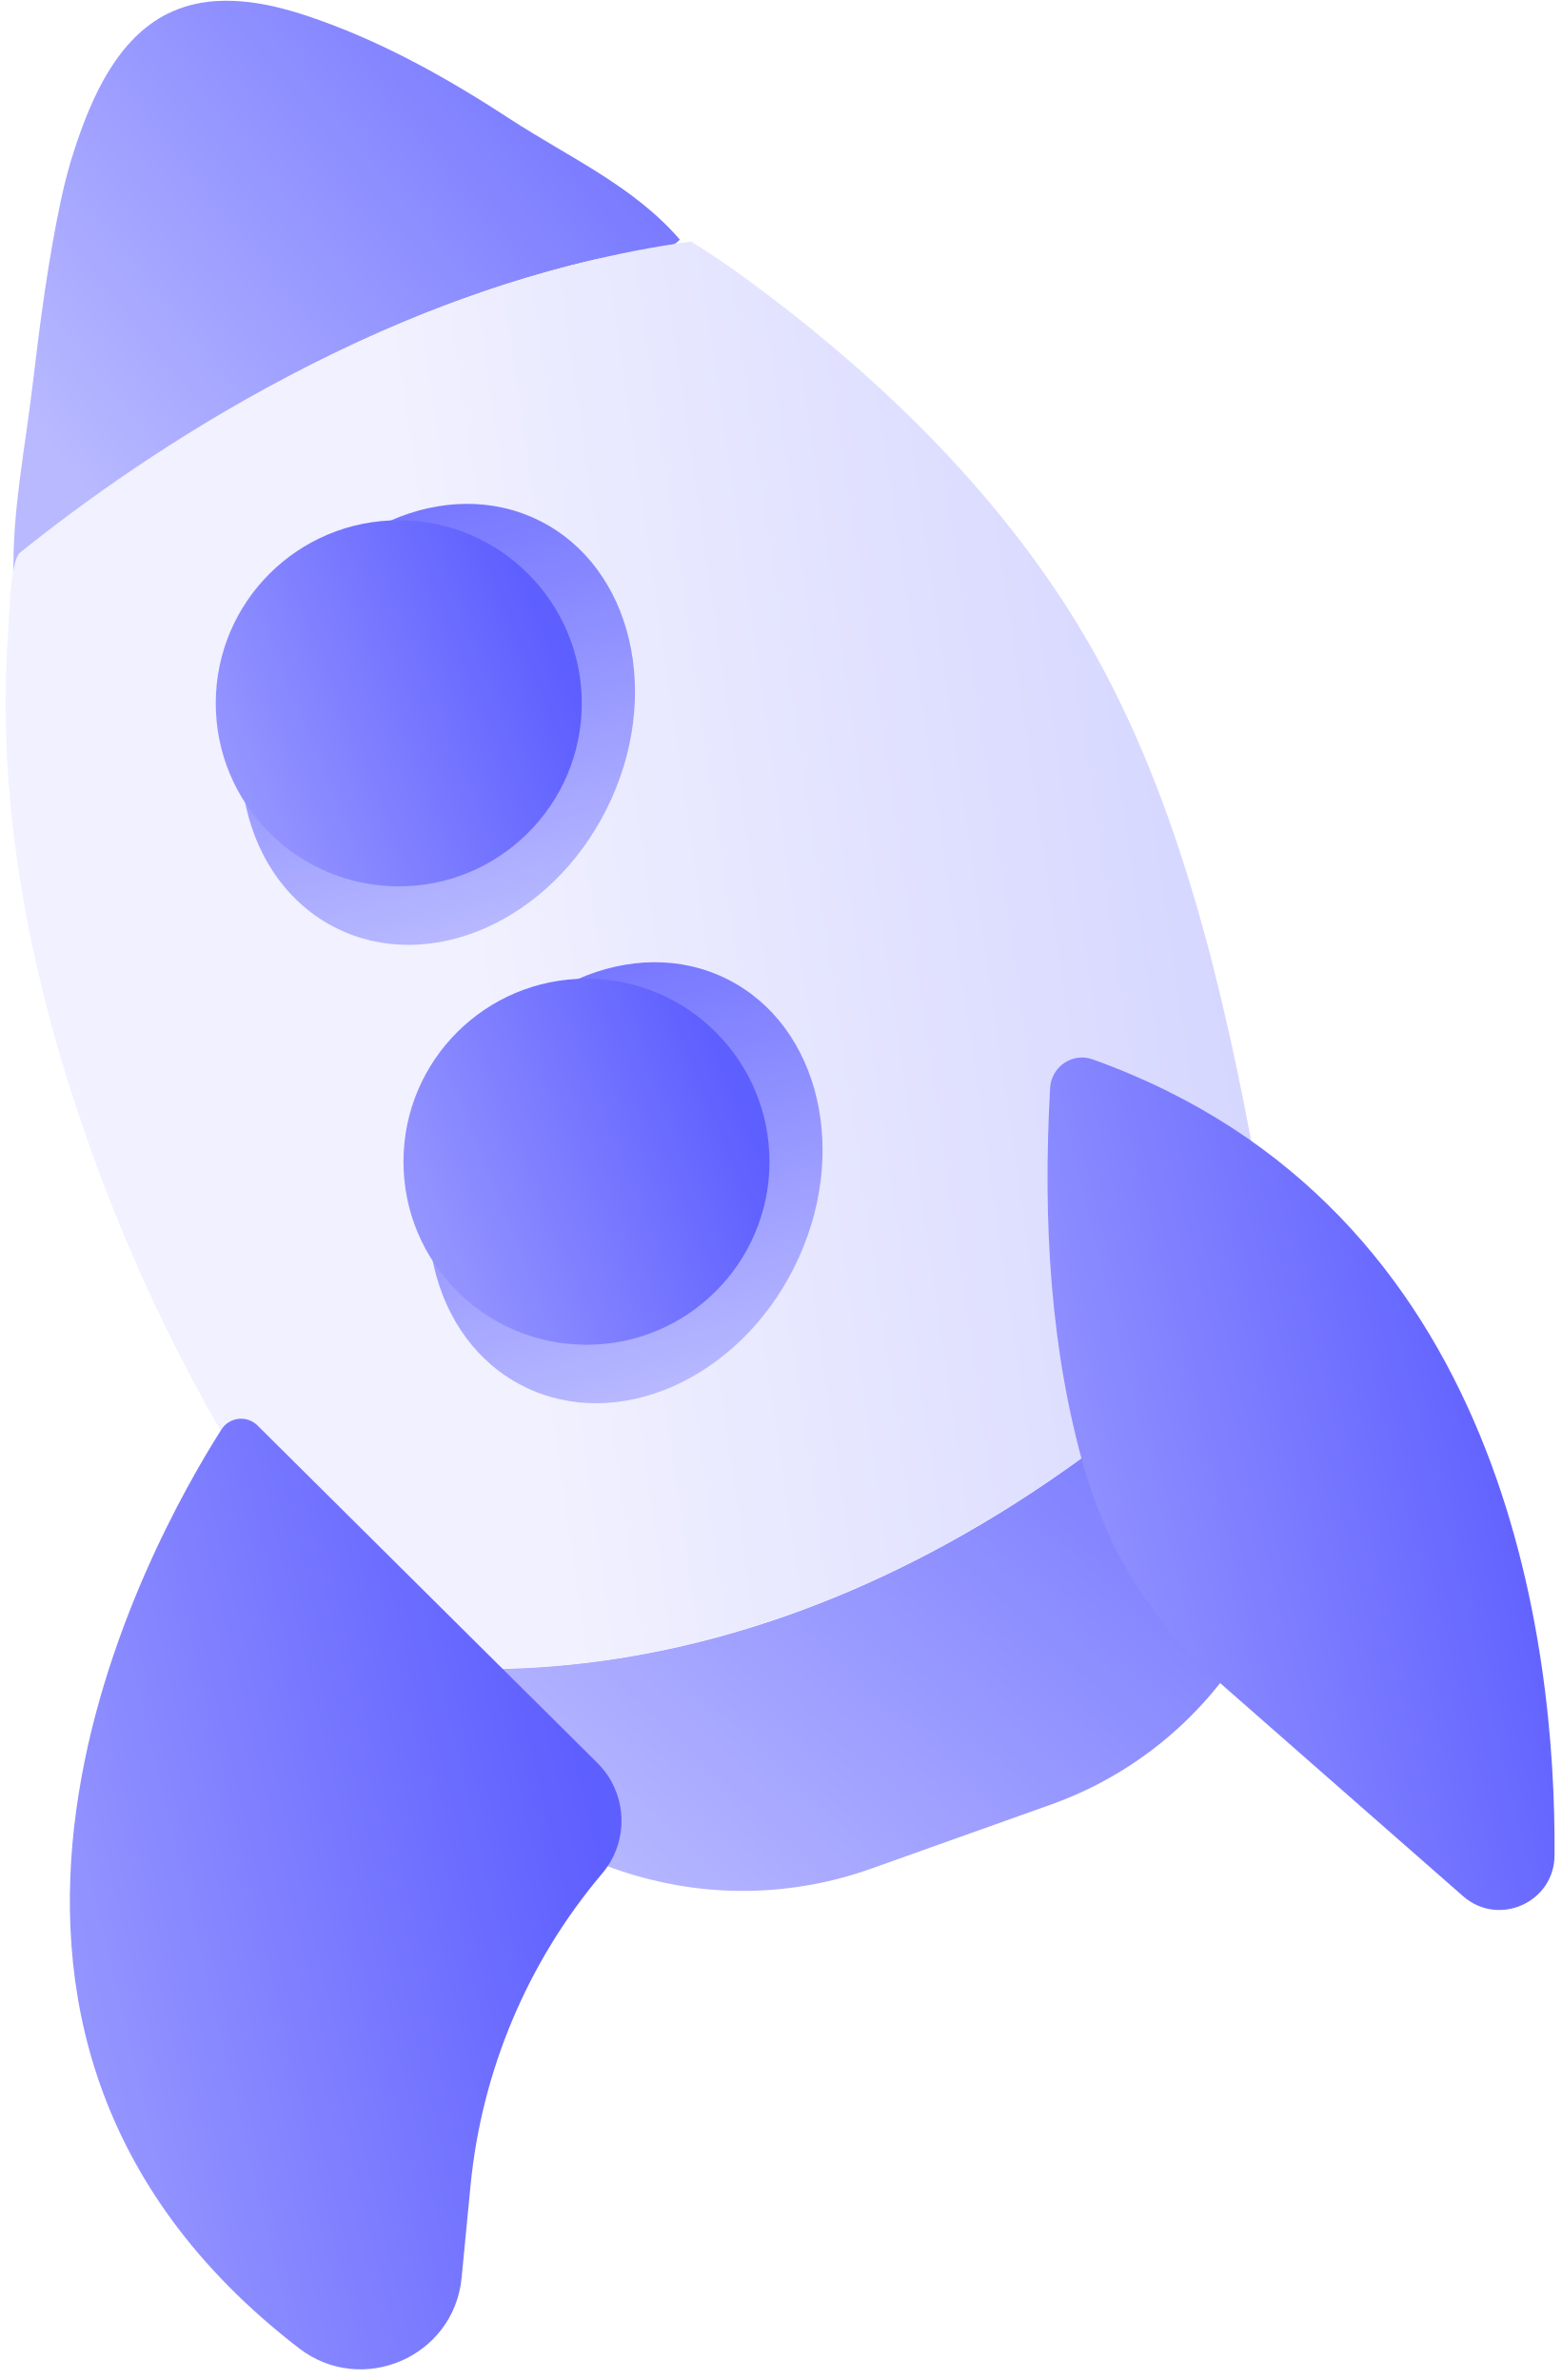
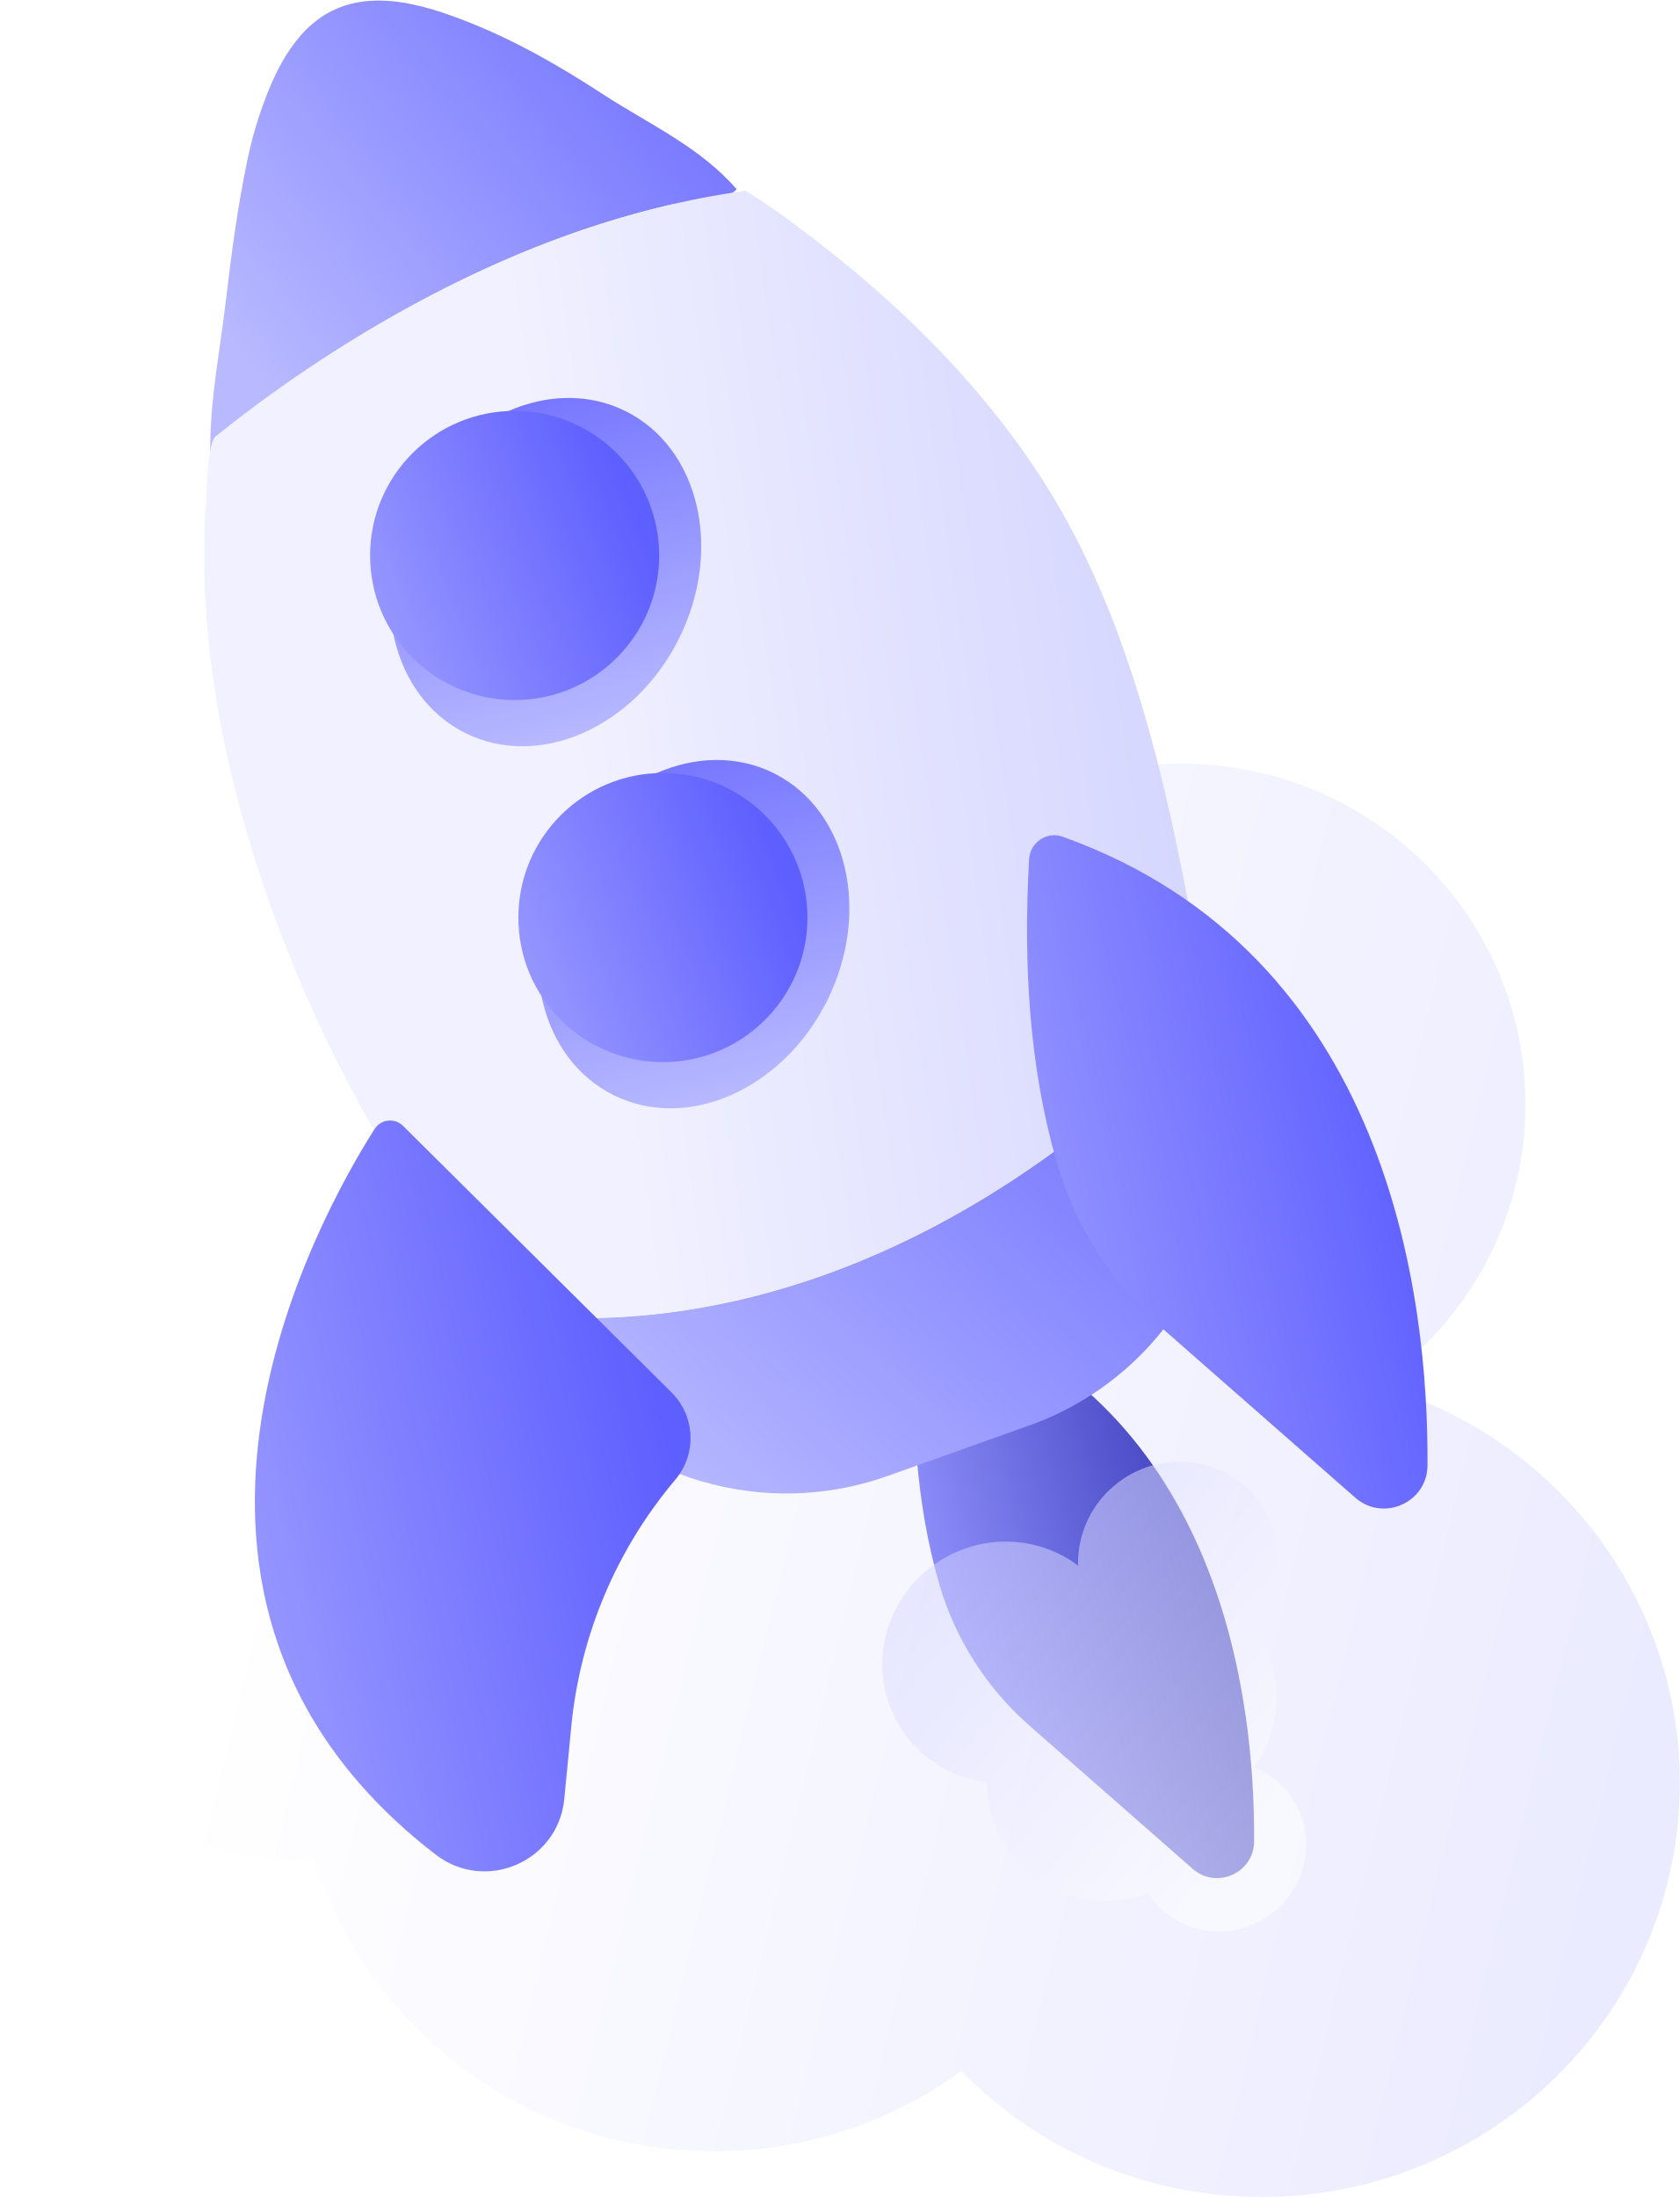
- <svg xmlns="http://www.w3.org/2000/svg" width="105" height="160" viewBox="0 0 105 160" fill="none">
-   <path d="M11.301 0.902C7.946 2.565 6.2 6.385 5 10.07C4.636 11.169 4.35 12.287 4.103 13.426C3.232 17.511 2.692 21.666 2.201 25.812C1.71 29.957 0.928 33.82 0.905 37.811C0.903 38.249 0.793 39.261 1.2 39.584C2.181 40.366 5.921 34.012 6.683 33.45C8.42 32.161 10.128 30.804 11.962 29.642C15.494 27.405 19.152 25.344 22.916 23.536C26.533 21.796 30.267 20.29 34.087 19.077C35.997 18.47 37.927 17.931 39.885 17.471C41.464 17.096 44.617 17.311 45.711 16.108C42.599 12.505 38.244 10.572 34.339 8.028C30.279 5.376 26.033 2.976 21.453 1.345C19.207 0.539 16.843 -0.082 14.477 0.075C13.279 0.159 12.237 0.447 11.31 0.902L11.301 0.902Z" fill="url(#paint0_linear_1_3229)" />
-   <path d="M85.933 86.544C60.211 112.82 36.115 113.234 25.422 111.708L29.56 117.086C36.355 125.92 48.074 129.367 58.571 125.625L70.638 121.325C82.354 117.149 89.316 105.101 87.09 92.866L85.943 86.554L85.933 86.544Z" fill="url(#paint1_linear_1_3229)" />
-   <path d="M85.931 86.543L84.517 78.799C82.328 66.768 79.344 53.937 73.296 43.393C67.683 33.619 59.328 25.442 50.093 18.684C48.899 17.814 47.694 16.992 46.461 16.238C26.426 18.993 9.613 30.511 1.355 37.142C0.671 37.694 0.629 41.501 0.558 42.464C-0.422 55.642 2.784 69.165 7.649 81.351C9.686 86.449 12.093 91.403 14.822 96.163C16.177 98.523 17.62 100.845 19.14 103.109C20.157 104.631 21.955 108.483 23.598 109.306L25.429 111.688C36.113 113.213 60.209 112.799 85.941 86.523L85.931 86.543Z" fill="url(#paint2_linear_1_3229)" />
-   <path d="M14.886 96.103C10.07 103.671 -8.06 136.173 20.098 157.861C24.341 161.127 30.523 158.452 31.037 153.128L31.633 146.968C32.379 139.221 35.471 131.882 40.495 125.941C42.333 123.767 42.197 120.534 40.17 118.522L17.311 95.829C16.602 95.126 15.424 95.258 14.886 96.103Z" fill="url(#paint3_linear_1_3229)" />
-   <path d="M70.606 73.136C70.098 82.236 70.653 90.922 72.952 98.893C74.549 104.409 77.706 109.355 82.025 113.137L98.371 127.474C100.758 129.566 104.502 127.894 104.523 124.73C104.62 110.595 101.322 81.184 73.465 71.218C72.113 70.736 70.689 71.705 70.606 73.136Z" fill="url(#paint4_linear_1_3229)" />
-   <path d="M40.798 54.364C44.571 46.801 42.544 38.133 36.27 35.003C29.997 31.873 21.852 35.467 18.079 43.03C14.306 50.593 16.333 59.261 22.606 62.391C28.88 65.521 37.025 61.927 40.798 54.364Z" fill="url(#paint5_linear_1_3229)" />
-   <path d="M26.77 59.586C33.566 59.609 39.094 54.118 39.117 47.323C39.14 40.527 33.65 34.999 26.854 34.976C20.058 34.953 14.53 40.443 14.507 47.239C14.484 54.035 19.974 59.563 26.77 59.586Z" fill="url(#paint6_linear_1_3229)" />
-   <path d="M53.409 85.179C57.182 77.616 55.155 68.948 48.882 65.818C42.608 62.688 34.464 66.282 30.69 73.845C26.917 81.408 28.944 90.076 35.218 93.206C41.491 96.336 49.636 92.742 53.409 85.179Z" fill="url(#paint7_linear_1_3229)" />
-   <path d="M39.391 90.404C46.187 90.427 51.715 84.937 51.738 78.141C51.761 71.345 46.271 65.817 39.475 65.794C32.679 65.771 27.151 71.261 27.128 78.057C27.105 84.853 32.595 90.381 39.391 90.404Z" fill="url(#paint8_linear_1_3229)" />
+ <svg xmlns="http://www.w3.org/2000/svg" width="143" height="187" viewBox="0 0 143 187" fill="none">
+   <g filter="url(#filter0_b_1970_2675)">
+     <path d="M25.177 108.456C29.858 108.456 34.227 109.74 37.971 111.935C42.668 97.904 56.021 87.759 71.771 87.759C71.837 87.759 71.886 87.759 71.952 87.759C74.842 74.737 86.536 64.998 100.562 64.998C116.739 64.998 129.861 77.988 129.861 94.002C129.861 103.903 124.836 112.634 117.199 117.869C132.095 122.08 143 135.655 143 151.751C143 171.228 127.053 186.998 107.394 186.998C97.375 186.998 88.309 182.885 81.839 176.284C75.943 180.576 68.667 183.112 60.784 183.112C44.754 183.112 31.205 172.626 26.738 158.205C26.212 158.238 25.703 158.286 25.177 158.286C11.267 158.286 0 147.133 0 133.363C0 119.592 11.267 108.439 25.177 108.439V108.456Z" fill="url(#paint0_linear_1970_2675)" fill-opacity="0.5" />
+   </g>
+   <path d="M77.955 112.919C77.523 120.648 77.994 128.025 79.947 134.795C81.304 139.479 83.985 143.68 87.653 146.892L101.535 159.069C103.563 160.845 106.743 159.425 106.76 156.738C106.842 144.733 104.042 119.755 80.383 111.29C79.235 110.881 78.025 111.704 77.955 112.919Z" fill="url(#paint1_linear_1970_2675)" />
+   <g filter="url(#filter1_b_1970_2675)">
+     <path d="M109.785 152.74C108.982 151.664 107.929 150.887 106.768 150.414C109.28 146.858 109.389 142 106.688 138.381C106.677 138.366 106.668 138.355 106.657 138.34C109.24 135.377 109.538 130.971 107.132 127.749C104.358 124.032 99.035 123.31 95.249 126.137C92.907 127.884 91.705 130.58 91.777 133.259C88.226 130.58 83.146 130.47 79.34 133.311C74.734 136.749 73.74 143.197 77.112 147.714C78.83 150.016 81.358 151.373 84.028 151.694C84.025 153.806 84.673 155.926 86.025 157.737C88.774 161.42 93.577 162.682 97.754 161.163C97.836 161.289 97.912 161.415 98.002 161.536C100.388 164.732 104.957 165.352 108.214 162.921C111.47 160.49 112.175 155.933 109.789 152.737L109.785 152.74Z" fill="url(#paint2_linear_1970_2675)" fill-opacity="0.5" />
+   </g>
+   <path d="M28.3 0.901C24.945 2.564 23.199 6.384 21.999 10.069C21.635 11.168 21.349 12.287 21.102 13.425C20.231 17.511 19.691 21.666 19.2 25.811C18.709 29.957 17.927 33.819 17.904 37.81C17.902 38.248 17.792 39.261 18.199 39.583C19.18 40.365 22.92 34.011 23.682 33.449C25.419 32.16 27.127 30.803 28.961 29.641C32.493 27.404 36.151 25.343 39.915 23.536C43.532 21.796 47.266 20.29 51.086 19.076C52.996 18.469 54.926 17.931 56.884 17.47C58.462 17.096 61.616 17.311 62.71 16.107C59.598 12.505 55.243 10.572 51.338 8.027C47.278 5.375 43.032 2.976 38.452 1.344C36.206 0.538 33.842 -0.083 31.476 0.074C30.279 0.158 29.236 0.447 28.309 0.901L28.3 0.901Z" fill="url(#paint3_linear_1970_2675)" />
+   <path d="M102.932 86.544C77.21 112.819 53.114 113.234 42.421 111.708L46.559 117.086C53.353 125.919 65.073 129.367 75.57 125.625L87.637 121.324C99.353 117.149 106.315 105.101 104.089 92.866L102.942 86.554L102.932 86.544Z" fill="url(#paint4_linear_1970_2675)" />
+   <path d="M102.93 86.543L101.516 78.798C99.327 66.768 96.343 53.937 90.295 43.392C84.681 33.619 76.327 25.442 67.092 18.684C65.898 17.813 64.693 16.991 63.46 16.238C43.425 18.992 26.612 30.511 18.354 37.141C17.67 37.694 17.628 41.5 17.557 42.464C16.578 55.642 19.783 69.165 24.648 81.35C26.685 86.449 29.092 91.403 31.821 96.162C33.176 98.523 34.619 100.845 36.139 103.109C37.157 104.631 38.954 108.482 40.597 109.306L42.428 111.687C53.112 113.213 77.208 112.798 102.94 86.523L102.93 86.543Z" fill="url(#paint5_linear_1970_2675)" />
+   <path d="M31.885 96.103C27.069 103.67 8.939 136.172 37.097 157.861C41.34 161.127 47.522 158.451 48.036 153.128L48.632 146.967C49.378 139.221 52.47 131.881 57.494 125.94C59.331 123.766 59.197 120.533 57.169 118.521L34.31 95.829C33.602 95.125 32.423 95.258 31.885 96.103Z" fill="url(#paint6_linear_1970_2675)" />
+   <path d="M87.605 73.135C87.097 82.236 87.651 90.922 89.951 98.893C91.548 104.408 94.705 109.355 99.025 113.137L115.37 127.474C117.757 129.565 121.501 127.894 121.522 124.73C121.619 110.595 118.321 81.184 90.464 71.218C89.112 70.736 87.688 71.705 87.605 73.135Z" fill="url(#paint7_linear_1970_2675)" />
+   <path d="M57.797 54.364C61.57 46.801 59.543 38.132 53.269 35.002C46.996 31.873 38.851 35.466 35.078 43.029C31.305 50.592 33.332 59.26 39.605 62.39C45.879 65.52 54.023 61.927 57.797 54.364Z" fill="url(#paint8_linear_1970_2675)" />
+   <path d="M43.769 59.585C50.565 59.608 56.093 54.118 56.116 47.322C56.139 40.526 50.649 34.998 43.853 34.975C37.057 34.952 31.529 40.443 31.506 47.238C31.483 54.034 36.973 59.562 43.769 59.585Z" fill="url(#paint9_linear_1970_2675)" />
+   <path d="M70.408 85.179C74.181 77.616 72.154 68.947 65.881 65.817C59.607 62.688 51.462 66.281 47.689 73.844C43.916 81.407 45.943 90.075 52.217 93.205C58.49 96.335 66.635 92.742 70.408 85.179Z" fill="url(#paint10_linear_1970_2675)" />
+   <path d="M56.39 90.404C63.186 90.427 68.714 84.936 68.737 78.14C68.76 71.344 63.27 65.817 56.474 65.793C49.678 65.77 44.15 71.261 44.127 78.057C44.104 84.853 49.594 90.381 56.39 90.404Z" fill="url(#paint11_linear_1970_2675)" />
  <defs>
-     <linearGradient id="paint0_linear_1_3229" x1="44.497" y1="7.054" x2="8.232" y2="36.134" gradientUnits="userSpaceOnUse">
+     <filter id="filter0_b_1970_2675" x="-4" y="60.998" width="151" height="130" filterUnits="userSpaceOnUse" color-interpolation-filters="sRGB">
+       <feFlood flood-opacity="0" result="BackgroundImageFix" />
+       <feGaussianBlur in="BackgroundImageFix" stdDeviation="2" />
+       <feComposite in2="SourceAlpha" operator="in" result="effect1_backgroundBlur_1970_2675" />
+       <feBlend mode="normal" in="SourceGraphic" in2="effect1_backgroundBlur_1970_2675" result="shape" />
+     </filter>
+     <filter id="filter1_b_1970_2675" x="71.113" y="120.411" width="44.09" height="47.994" filterUnits="userSpaceOnUse" color-interpolation-filters="sRGB">
+       <feFlood flood-opacity="0" result="BackgroundImageFix" />
+       <feGaussianBlur in="BackgroundImageFix" stdDeviation="2" />
+       <feComposite in2="SourceAlpha" operator="in" result="effect1_backgroundBlur_1970_2675" />
+       <feBlend mode="normal" in="SourceGraphic" in2="effect1_backgroundBlur_1970_2675" result="shape" />
+     </filter>
+     <linearGradient id="paint0_linear_1970_2675" x1="36.931" y1="76.449" x2="154.24" y2="104.883" gradientUnits="userSpaceOnUse">
+       <stop stop-color="white" />
+       <stop offset="1" stop-color="#D7D7FF" />
+     </linearGradient>
+     <linearGradient id="paint1_linear_1970_2675" x1="106.305" y1="135.611" x2="78.857" y2="142.319" gradientUnits="userSpaceOnUse">
+       <stop stop-color="#3A3BBA" />
+       <stop offset="1" stop-color="#9494FF" />
+     </linearGradient>
+     <linearGradient id="paint2_linear_1970_2675" x1="115.338" y1="144.389" x2="88.788" y2="122.106" gradientUnits="userSpaceOnUse">
+       <stop stop-color="white" />
+       <stop offset="1" stop-color="#D7D7FF" />
+     </linearGradient>
+     <linearGradient id="paint3_linear_1970_2675" x1="61.496" y1="7.053" x2="25.231" y2="36.133" gradientUnits="userSpaceOnUse">
      <stop stop-color="#7273FF" />
      <stop offset="1" stop-color="#B8B9FF" />
    </linearGradient>
-     <linearGradient id="paint1_linear_1_3229" x1="85.789" y1="93.63" x2="47.815" y2="134.761" gradientUnits="userSpaceOnUse">
+     <linearGradient id="paint4_linear_1970_2675" x1="102.788" y1="93.63" x2="64.814" y2="134.761" gradientUnits="userSpaceOnUse">
      <stop stop-color="#7273FF" />
      <stop offset="1" stop-color="#B8B9FF" />
    </linearGradient>
-     <linearGradient id="paint2_linear_1_3229" x1="30.565" y1="56.425" x2="94.649" y2="47.139" gradientUnits="userSpaceOnUse">
+     <linearGradient id="paint5_linear_1970_2675" x1="47.564" y1="56.425" x2="111.648" y2="47.138" gradientUnits="userSpaceOnUse">
      <stop stop-color="#F1F1FF" />
      <stop offset="1" stop-color="#CECFFF" />
    </linearGradient>
-     <linearGradient id="paint3_linear_1_3229" x1="41.098" y1="127.455" x2="5.991" y2="135.769" gradientUnits="userSpaceOnUse">
+     <linearGradient id="paint6_linear_1970_2675" x1="58.097" y1="127.454" x2="22.99" y2="135.768" gradientUnits="userSpaceOnUse">
      <stop stop-color="#5E5FFF" />
      <stop offset="1" stop-color="#9494FF" />
    </linearGradient>
-     <linearGradient id="paint4_linear_1_3229" x1="103.987" y1="99.854" x2="71.668" y2="107.752" gradientUnits="userSpaceOnUse">
+     <linearGradient id="paint7_linear_1970_2675" x1="120.986" y1="99.854" x2="88.667" y2="107.752" gradientUnits="userSpaceOnUse">
      <stop stop-color="#5E5FFF" />
      <stop offset="1" stop-color="#9494FF" />
    </linearGradient>
-     <linearGradient id="paint5_linear_1_3229" x1="28.487" y1="32.072" x2="36.111" y2="62.065" gradientUnits="userSpaceOnUse">
+     <linearGradient id="paint8_linear_1970_2675" x1="45.486" y1="32.071" x2="53.111" y2="62.065" gradientUnits="userSpaceOnUse">
      <stop stop-color="#7273FF" />
      <stop offset="1" stop-color="#B8B9FF" />
    </linearGradient>
-     <linearGradient id="paint6_linear_1_3229" x1="38.671" y1="47.342" x2="17.617" y2="55.98" gradientUnits="userSpaceOnUse">
+     <linearGradient id="paint9_linear_1970_2675" x1="55.67" y1="47.341" x2="34.616" y2="55.98" gradientUnits="userSpaceOnUse">
      <stop stop-color="#5E5FFF" />
      <stop offset="1" stop-color="#9494FF" />
    </linearGradient>
-     <linearGradient id="paint7_linear_1_3229" x1="41.098" y1="62.887" x2="48.723" y2="92.88" gradientUnits="userSpaceOnUse">
+     <linearGradient id="paint10_linear_1970_2675" x1="58.097" y1="62.886" x2="65.722" y2="92.88" gradientUnits="userSpaceOnUse">
      <stop stop-color="#7273FF" />
      <stop offset="1" stop-color="#B8B9FF" />
    </linearGradient>
-     <linearGradient id="paint8_linear_1_3229" x1="51.292" y1="78.16" x2="30.238" y2="86.799" gradientUnits="userSpaceOnUse">
+     <linearGradient id="paint11_linear_1970_2675" x1="68.291" y1="78.16" x2="47.237" y2="86.798" gradientUnits="userSpaceOnUse">
      <stop stop-color="#5E5FFF" />
      <stop offset="1" stop-color="#9494FF" />
    </linearGradient>
  </defs>
</svg>
